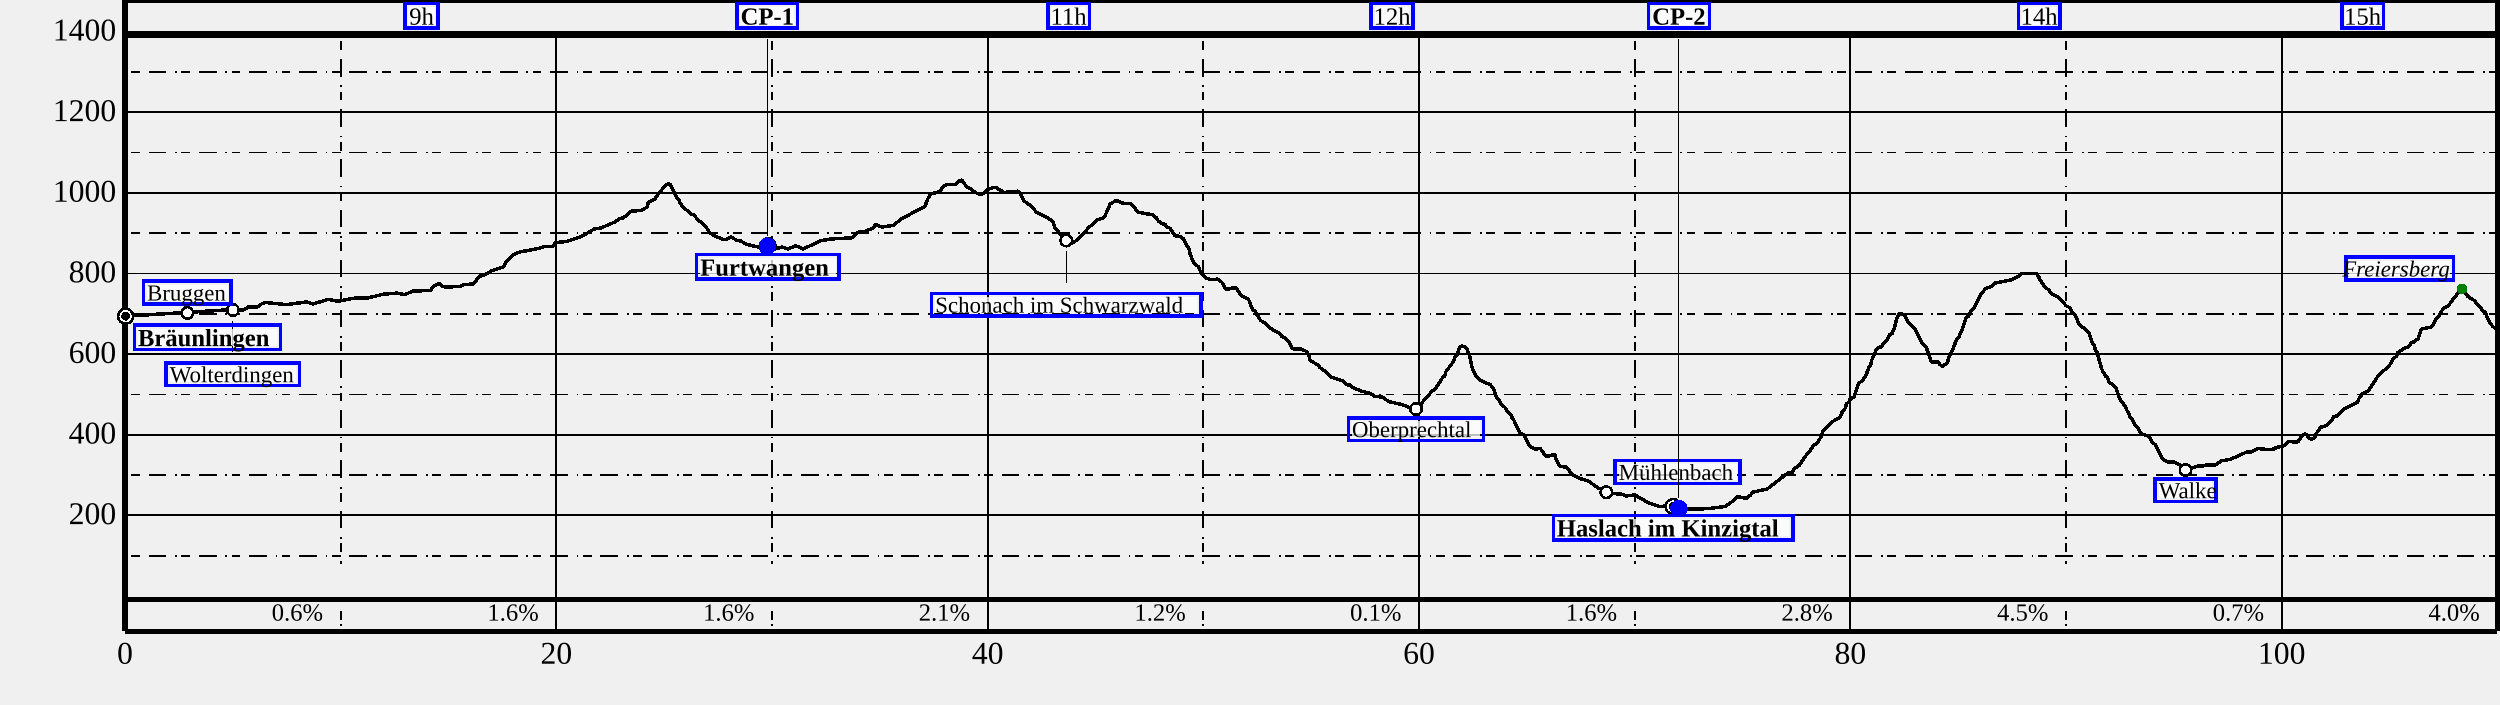
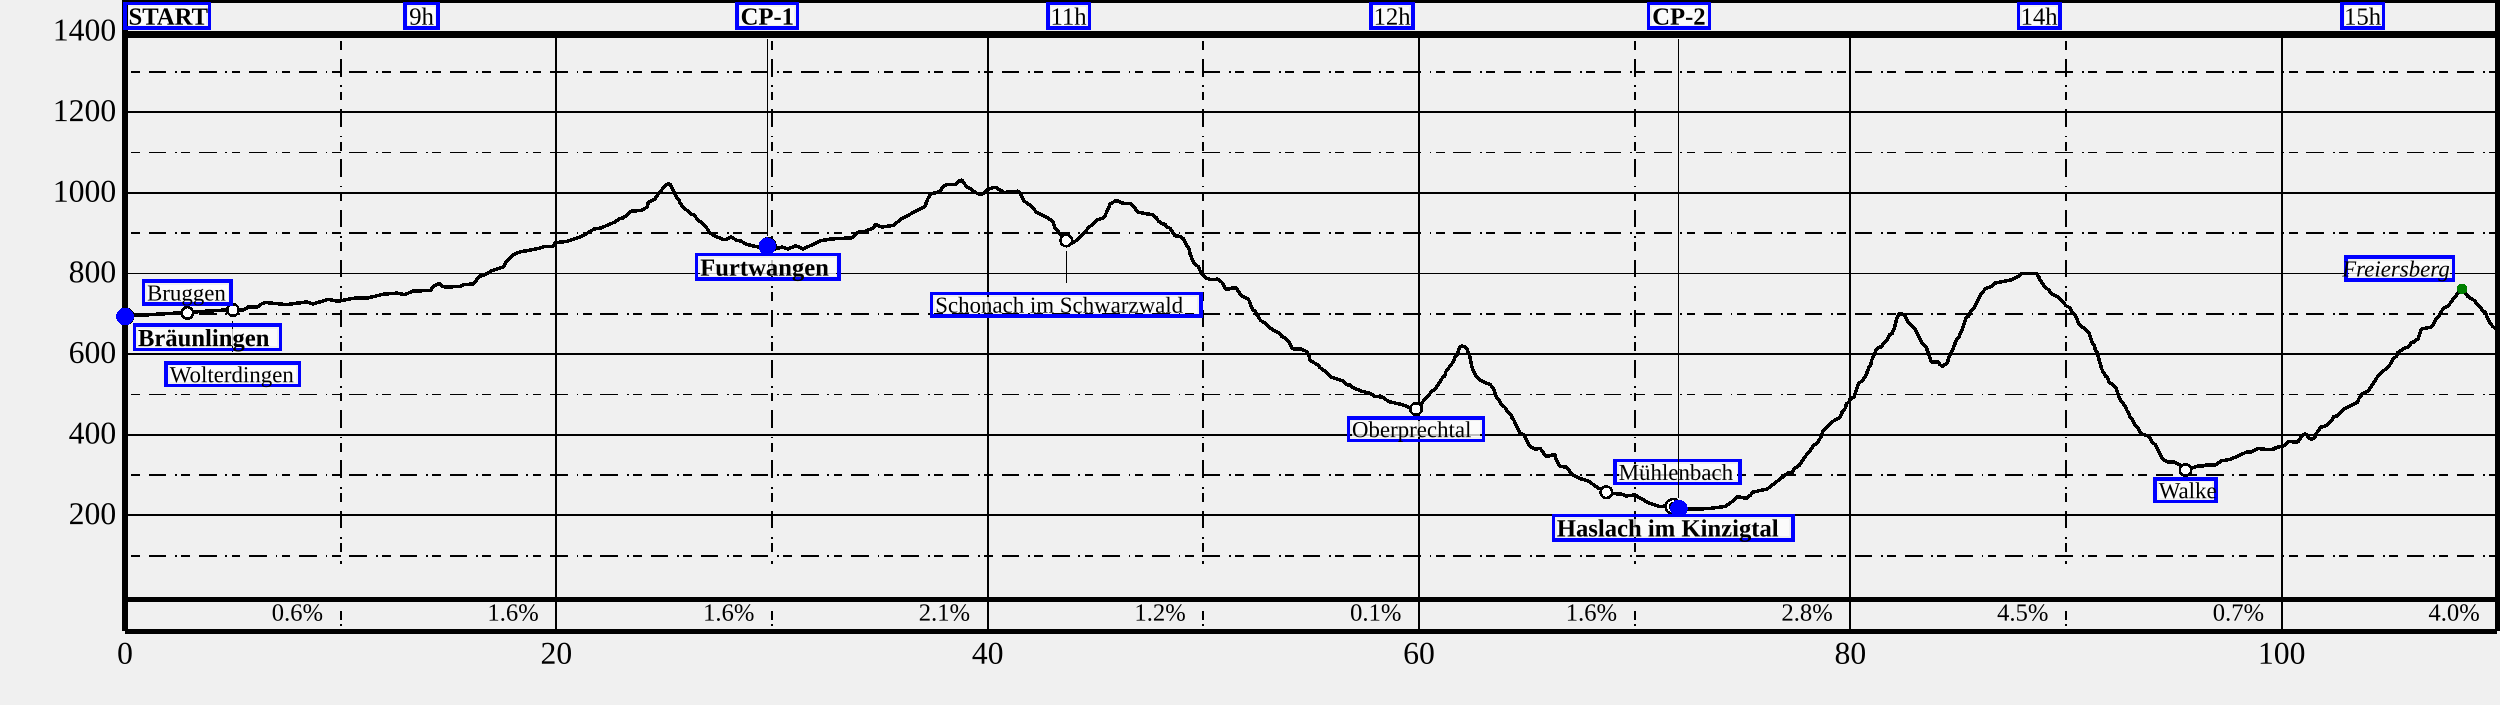
<svg xmlns="http://www.w3.org/2000/svg" height="400" width="1420">
  <g font-size="18" id="world" shape-rendering="crispEdges">
    <g id="BG" />
    <g id="SB" transform="translate(71 360)">
      <text text-anchor="middle" x="0" y="17">
0
</text>
      <text text-anchor="middle" x="245" y="17">
20
</text>
      <text text-anchor="middle" x="490" y="17">
40
</text>
      <text text-anchor="middle" x="735" y="17">
60
</text>
      <text text-anchor="middle" x="980" y="17">
80
</text>
      <text text-anchor="middle" x="1225" y="17">
100
</text>
    </g>
    <g id="SD" transform="translate(71 0)">
      <path d="M0,0 L1347.5,0" stroke="black" stroke-width="3" />
      <path d="M0,0 L0,358.5" stroke="black" stroke-width="3" />
      <path d="M0,358.5 L1347.5,358.5" stroke="black" stroke-width="3" />
      <path d="M1347.5,0 L1347.5,358.5" stroke="black" stroke-width="3" />
      <path d="M0,358.5 L1347.5,358.5" stroke="black" stroke-width="1" />
      <path d="M0,20 L0,358.5" stroke="black" stroke-width="1" />
      <path d="M245,20 L245,358.5" stroke="black" stroke-width="1" />
      <path d="M490,20 L490,358.5" stroke="black" stroke-width="1" />
      <path d="M735,20 L735,358.5" stroke="black" stroke-width="1" />
      <path d="M980,20 L980,358.5" stroke="black" stroke-width="1" />
      <path d="M1225,20 L1225,358.5" stroke="black" stroke-width="1" />
      <path d="M122.5,20 L122.5,320.5" stroke="black" stroke-dasharray="1.0,2.5,5.0,5.0,10.0,5.0" />
      <path d="M367.5,20 L367.5,320.5" stroke="black" stroke-dasharray="1.0,2.5,5.0,5.0,10.0,5.0" />
      <path d="M612.5,20 L612.5,320.5" stroke="black" stroke-dasharray="1.0,2.5,5.0,5.0,10.0,5.0" />
      <path d="M857.5,20 L857.5,320.5" stroke="black" stroke-dasharray="1.0,2.5,5.0,5.0,10.0,5.0" />
      <path d="M1102.5,20 L1102.5,320.5" stroke="black" stroke-dasharray="1.0,2.5,5.0,5.0,10.0,5.0" />
      <path d="M1347.5,20 L1347.5,320.5" stroke="black" stroke-dasharray="1.0,2.5,5.0,5.0,10.0,5.0" />
      <path d="M0,292.714 L1347.5,292.714" stroke="black" stroke-width="1" />
      <path d="M0,246.929 L1347.5,246.929" stroke="black" stroke-width="1" />
      <path d="M0,201.143 L1347.5,201.143" stroke="black" stroke-width="1" />
      <path d="M0,155.357 L1347.5,155.357" stroke="black" stroke-width="1" />
      <path d="M0,109.571 L1347.5,109.571" stroke="black" stroke-width="1" />
      <path d="M0,63.786 L1347.5,63.786" stroke="black" stroke-width="1" />
      <path d="M0,18 L1347.5,18" stroke="black" stroke-width="1" />
      <path d="M0,315.607 L1347.5,315.607" stroke="black" stroke-dasharray="1.0,2.5,5.0,5.0,10.0,5.0" />
      <path d="M0,269.821 L1347.5,269.821" stroke="black" stroke-dasharray="1.0,2.5,5.0,5.0,10.0,5.0" />
      <path d="M0,224.036 L1347.5,224.036" stroke="black" stroke-dasharray="1.0,2.5,5.0,5.0,10.0,5.0" />
      <path d="M0,178.25 L1347.5,178.25" stroke="black" stroke-dasharray="1.0,2.5,5.0,5.0,10.0,5.0" />
      <path d="M0,132.464 L1347.5,132.464" stroke="black" stroke-dasharray="1.0,2.5,5.0,5.0,10.0,5.0" />
      <path d="M0,86.679 L1347.5,86.679" stroke="black" stroke-dasharray="1.0,2.5,5.0,5.0,10.0,5.0" />
      <path d="M0,40.893 L1347.5,40.893" stroke="black" stroke-dasharray="1.0,2.5,5.0,5.0,10.0,5.0" />
      <path d="M0,20 L1347.5,20" stroke="black" stroke-width="3" />
      <text font-size="14" text-anchor="end" x="112.5" y="352.5">
0.6%
</text>
      <text font-size="14" text-anchor="end" x="235" y="352.5">
1.6%
</text>
      <text font-size="14" text-anchor="end" x="357.5" y="352.5">
1.6%
</text>
      <text font-size="14" text-anchor="end" x="480" y="352.5">
2.1%
</text>
      <text font-size="14" text-anchor="end" x="602.5" y="352.5">
1.2%
</text>
      <text font-size="14" text-anchor="end" x="725" y="352.5">
0.1%
</text>
      <text font-size="14" text-anchor="end" x="847.5" y="352.5">
1.6%
</text>
      <text font-size="14" text-anchor="end" x="970" y="352.5">
2.8%
</text>
      <text font-size="14" text-anchor="end" x="1092.5" y="352.5">
4.5%
</text>
      <text font-size="14" text-anchor="end" x="1215" y="352.5">
0.7%
</text>
      <text font-size="14" text-anchor="end" x="1337.5" y="352.5">
4.0%
</text>
      <path d="M122.5,355.5 L122.5,340.5" stroke="black" stroke-dasharray="1.0,2.5,5.0,5.0,10.0,5.0" />
      <path d="M367.5,355.5 L367.5,340.5" stroke="black" stroke-dasharray="1.0,2.5,5.0,5.0,10.0,5.0" />
      <path d="M612.5,355.5 L612.5,340.5" stroke="black" stroke-dasharray="1.0,2.5,5.0,5.0,10.0,5.0" />
      <path d="M857.5,355.5 L857.5,340.5" stroke="black" stroke-dasharray="1.0,2.5,5.0,5.0,10.0,5.0" />
      <path d="M1102.5,355.5 L1102.5,340.5" stroke="black" stroke-dasharray="1.0,2.5,5.0,5.0,10.0,5.0" />
      <path d="M1347.5,355.5 L1347.5,340.5" stroke="black" stroke-dasharray="1.0,2.5,5.0,5.0,10.0,5.0" />
      <path d="M0,340.5 L1347.5,340.5" stroke="black" stroke-width="3" />
      <path d="M0.0,179.6 L58.5,176.0 L67.0,176.2 L70.4,174.2 L75.1,174.4 L78.1,172.3 L79.8,171.8 L91.5,173.0 L103.3,171.5 L106.9,172.6 L115.5,170.0 L120.9,171.1 L130.0,169.4 L137.9,169.2 L146.9,167.1 L154.4,166.5 L159.0,167.4 L163.4,165.3 L173.4,165.0 L175.2,162.7 L177.9,161.2 L178.9,161.3 L180.2,162.8 L183.1,163.0 L190.3,162.7 L193.1,161.5 L198.0,161.4 L201.3,156.7 L203.3,156.6 L208.7,153.6 L215.3,151.5 L216.0,149.3 L216.8,148.2 L220.9,144.5 L224.3,143.1 L235.1,141.1 L238.0,140.0 L243.0,140.0 L244.5,137.8 L251.0,137.1 L259.0,134.5 L266.5,130.1 L270.3,129.5 L278.2,126.1 L280.9,124.2 L283.2,123.7 L287.3,120.0 L293.5,119.5 L296.6,117.5 L297.2,115.1 L300.9,113.0 L303.4,109.4 L307.3,105.1 L308.4,104.6 L309.6,104.6 L313.8,112.8 L314.6,113.4 L315.3,115.4 L317.1,117.9 L320.5,120.5 L320.9,121.3 L323.3,122.2 L326.1,125.9 L326.9,125.9 L330.2,129.2 L332.2,132.5 L333.7,133.0 L334.5,133.9 L340.2,136.1 L341.5,136.1 L344.3,134.5 L347.3,136.5 L349.8,136.9 L352.6,138.6 L358.6,140.1 L362.0,140.5 L365.1,140.0 L369.2,141.4 L373.4,140.3 L376.7,141.4 L381.0,139.6 L385.3,141.4 L394.9,136.8 L401.2,135.7 L413.0,135.1 L416.5,131.9 L419.2,131.8 L425.3,129.4 L426.3,127.3 L429.8,129.0 L436.8,127.9 L440.4,124.6 L454.4,117.2 L455.7,113.5 L457.6,110.1 L462.4,109.0 L465.1,105.8 L466.6,104.8 L471.4,104.9 L473.9,102.8 L475.4,102.3 L478.1,106.2 L480.2,107.0 L482.8,109.2 L485.2,110.4 L487.7,110.0 L490.3,107.5 L493.5,106.4 L494.5,106.4 L499.4,109.3 L507.2,108.6 L508.0,109.1 L510.8,114.3 L515.1,117.2 L517.6,120.5 L523.8,123.5 L527.0,125.9 L528.3,129.8 L530.2,131.7 L530.5,132.5 L534.8,136.9 L537.4,138.2 L540.8,136.4 L547.4,129.3 L552.2,124.9 L556.1,123.6 L558.8,117.9 L559.3,115.9 L562.5,114.2 L563.5,113.9 L566.0,115.3 L571.5,115.8 L575.6,120.6 L583.8,122.0 L585.9,123.8 L586.9,125.5 L589.2,127.1 L590.7,127.4 L591.5,129.0 L593.4,129.5 L596.4,133.9 L599.5,134.3 L600.7,135.5 L601.1,135.3 L602.8,139.1 L604.4,141.4 L604.9,144.1 L607.2,149.6 L609.6,151.4 L611.0,154.5 L612.4,156.4 L614.1,158.0 L616.7,158.7 L620.6,158.6 L623.1,160.4 L625.0,164.0 L625.7,164.5 L630.7,163.1 L634.2,168.0 L637.6,169.6 L638.5,170.8 L640.3,175.5 L641.8,176.8 L645.0,182.0 L647.7,183.6 L651.7,187.3 L655.6,189.3 L657.0,191.0 L659.4,192.3 L660.8,193.7 L662.6,197.2 L663.5,198.1 L667.8,198.1 L671.0,199.6 L672.3,201.5 L673.1,204.4 L673.5,204.9 L678.0,207.6 L678.4,208.6 L682.2,211.2 L684.9,214.2 L691.7,216.3 L694.1,218.5 L696.0,218.8 L697.2,220.1 L702.6,222.3 L706.5,223.1 L709.9,225.1 L714.5,225.6 L717.7,228.1 L725.4,229.8 L730.5,231.9 L734.6,231.4 L735.7,230.6 L737.5,227.7 L740.1,224.7 L742.7,222.0 L744.0,221.3 L748.3,214.6 L749.7,213.4 L750.2,211.2 L754.5,205.4 L755.8,202.1 L756.3,202.1 L758.0,197.5 L759.3,196.5 L761.4,197.3 L762.4,198.5 L763.9,202.7 L765.2,209.0 L767.1,213.2 L769.9,216.0 L775.6,218.6 L777.2,220.5 L778.7,225.1 L779.5,226.4 L780.7,227.3 L781.5,229.3 L783.9,231.5 L785.3,234.0 L787.5,236.2 L787.9,237.4 L788.5,237.9 L792.3,245.8 L794.7,247.1 L797.5,252.7 L798.2,253.2 L798.4,254.0 L801.3,255.1 L803.9,254.7 L806.4,258.4 L807.8,259.3 L812.1,257.9 L813.0,261.3 L814.9,264.8 L818.8,265.4 L822.3,269.8 L826.3,271.8 L831.0,273.1 L836.5,277.0 L844.3,280.3 L849.6,280.6 L852.8,281.7 L857.5,281.1 L865.7,285.8 L871.9,287.7 L875.9,287.3 L885.4,289.2 L899.5,288.9 L909.0,287.6 L912.8,284.9 L915.7,282.0 L920.8,283.1 L923.4,281.2 L924.1,279.8 L924.7,279.5 L932.7,277.8 L944.6,268.6 L946.9,268.5 L948.3,266.1 L951.0,264.3 L954.6,259.0 L958.2,254.6 L958.6,253.4 L961.4,251.4 L963.2,248.3 L964.5,244.6 L971.1,238.5 L973.9,237.4 L975.1,235.1 L975.3,234.1 L977.2,231.7 L977.8,229.2 L979.1,228.5 L979.7,226.9 L982.1,225.4 L984.8,217.5 L987.0,216.3 L989.2,212.3 L990.5,208.6 L991.5,207.4 L992.2,204.4 L994.1,200.4 L994.8,198.3 L996.5,197.1 L997.1,197.3 L998.3,196.1 L998.6,195.1 L1000.8,193.4 L1002.6,189.8 L1003.8,189.5 L1004.3,187.6 L1004.9,186.6 L1006.6,180.2 L1007.8,178.2 L1009.3,178.2 L1011.0,179.4 L1012.8,183.0 L1016.6,186.8 L1020.4,194.4 L1023.1,197.2 L1025.7,204.9 L1026.0,205.5 L1030.1,205.5 L1030.9,207.1 L1032.5,208.2 L1035.2,205.7 L1035.8,203.4 L1037.3,200.4 L1039.4,195.5 L1039.6,194.5 L1041.0,191.9 L1042.0,191.5 L1042.2,189.9 L1043.2,188.0 L1045.8,180.4 L1046.9,179.8 L1048.7,176.3 L1050.0,175.3 L1054.1,167.0 L1055.4,165.6 L1057.0,163.8 L1060.5,162.6 L1061.9,160.9 L1071.5,158.9 L1075.9,156.7 L1077.3,155.3 L1085.8,155.3 L1087.0,157.2 L1087.6,158.8 L1090.5,163.1 L1092.5,164.5 L1094.7,167.2 L1098.1,168.7 L1102.6,173.7 L1104.9,174.9 L1106.1,177.8 L1106.9,177.9 L1108.4,180.3 L1109.9,184.3 L1111.5,185.8 L1112.7,186.0 L1115.5,189.1 L1116.6,192.5 L1118.0,195.8 L1118.4,195.8 L1119.4,199.6 L1119.9,199.6 L1122.7,209.3 L1123.6,211.5 L1123.9,211.5 L1125.3,214.1 L1125.8,214.1 L1126.9,216.8 L1130.8,220.3 L1131.3,221.3 L1131.7,223.2 L1133.8,228.2 L1135.2,229.2 L1135.4,230.2 L1136.2,230.6 L1137.0,233.0 L1137.8,234.0 L1138.9,236.8 L1140.0,237.8 L1140.9,239.9 L1142.6,242.7 L1143.1,242.7 L1143.8,244.3 L1145.6,246.4 L1149.8,247.9 L1151.4,251.3 L1153.2,252.5 L1157.3,260.6 L1160.1,262.4 L1164.1,262.4 L1167.0,264.0 L1168.3,265.8 L1171.1,266.7 L1178.4,264.4 L1179.8,264.8 L1182.0,264.1 L1187.5,264.0 L1190.9,261.7 L1195.9,260.9 L1205.2,256.7 L1207.6,256.9 L1211.5,254.7 L1217.3,255.4 L1221.1,255.0 L1221.6,254.2 L1226.6,253.1 L1229.1,250.8 L1233.7,251.1 L1234.4,250.7 L1236.3,247.7 L1238.1,246.6 L1238.6,246.5 L1241.2,249.4 L1243.0,249.2 L1244.0,248.4 L1244.3,246.7 L1247.3,242.6 L1250.4,241.8 L1253.7,238.5 L1254.3,236.8 L1256.7,236.1 L1260.2,232.4 L1268.2,228.3 L1268.8,226.5 L1270.8,223.7 L1274.4,221.8 L1279.6,213.7 L1282.2,210.9 L1285.0,209.1 L1287.0,206.4 L1288.0,204.2 L1290.2,202.3 L1290.9,200.2 L1295.2,197.5 L1296.5,197.4 L1299.0,194.4 L1300.0,194.4 L1302.6,192.2 L1303.9,187.9 L1305.1,186.7 L1309.4,185.9 L1310.9,184.6 L1312.4,181.6 L1314.1,179.9 L1316.7,175.2 L1319.6,173.8 L1323.1,168.8 L1323.6,168.8 L1324.6,167.1 L1326.8,165.0 L1327.8,165.1 L1330.7,168.3 L1334.6,170.8 L1335.4,172.4 L1337.8,174.5 L1339.3,176.7 L1340.4,177.1 L1343.2,183.3 L1343.6,183.3 L1344.7,185.3 L1347.4,187.1 L1347.4,187.1" fill="transparent" id="track" stroke="black" stroke-linejoin="miter" stroke-miterlimit="1" stroke-width="2" />
      <g>
        <g />
        <g transform="translate(1270.938 17)">
          <rect fill="white" fill-opacity="0.75" height="10" id="label-bg" width="19.625" x="-9.812" y="-13" />
          <rect fill="none" height="14" id="label-dbg" stroke="blue" stroke-width="2" width="23.625" x="-11.812" y="-15" />
          <text font-size="14.0" font-style="normal" font-weight="normal" id="" text-anchor="middle" x="0.000" y="-3.000">
15h
</text>
        </g>
        <g />
        <g transform="translate(1087.188 17)">
          <rect fill="white" fill-opacity="0.75" height="10" id="label-bg" width="19.625" x="-9.812" y="-13" />
          <rect fill="none" height="14" id="label-dbg" stroke="blue" stroke-width="2" width="23.625" x="-11.812" y="-15" />
          <text font-size="14.0" font-style="normal" font-weight="normal" id="" text-anchor="middle" x="0.000" y="-3.000">
14h
</text>
        </g>
        <g />
        <g transform="translate(719.6875 17)">
          <rect fill="white" fill-opacity="0.75" height="10" id="label-bg" width="19.625" x="-9.812" y="-13" />
          <rect fill="none" height="14" id="label-dbg" stroke="blue" stroke-width="2" width="23.625" x="-11.812" y="-15" />
          <text font-size="14.0" font-style="normal" font-weight="normal" id="" text-anchor="middle" x="0.000" y="-3.000">
12h
</text>
        </g>
        <g />
        <g transform="translate(535.9375 17)">
          <rect fill="white" fill-opacity="0.75" height="10" id="label-bg" width="19.625" x="-9.812" y="-13" />
          <rect fill="none" height="14" id="label-dbg" stroke="blue" stroke-width="2" width="23.625" x="-11.812" y="-15" />
          <text font-size="14.0" font-style="normal" font-weight="normal" id="" text-anchor="middle" x="0.000" y="-3.000">
11h
</text>
        </g>
        <g />
        <g transform="translate(168.4375 17)">
          <rect fill="white" fill-opacity="0.75" height="10" id="label-bg" width="14.817" x="-7.409" y="-13" />
          <rect fill="none" height="14" id="label-dbg" stroke="blue" stroke-width="2" width="18.817" x="-9.409" y="-15" />
          <text font-size="14.0" font-style="normal" font-weight="normal" id="" text-anchor="middle" x="0.000" y="-3.000">
 9h
</text>
        </g>
        <g>
-           <circle cx="1327.479" cy="164.034" fill="Green" id="12/wp" r="3" />
+           <circle cx="1327.479" cy="164.034" fill="Green" id="13/wp" r="3" />
        </g>
        <g transform="translate(1327.479 164.0335)">
          <rect fill="white" fill-opacity="0.75" height="9" id="label-bg" width="57.019" x="-64.019" y="-16" />
          <rect fill="none" height="13" id="label-dbg" stroke="blue" stroke-width="2" width="61.019" x="-66.019" y="-18" />
-           <text font-size="13.0" font-style="italic" font-weight="normal" id="12/wp/text" text-anchor="end" x="-7.000" y="-7.000">
+           <text font-size="13.0" font-style="italic" font-weight="normal" id="13/wp/text" text-anchor="end" x="-7.000" y="-7.000">
Freiersberg
</text>
        </g>
        <g>
-           <circle cx="61.305" cy="176.098" fill="Black" id="11/wp" r="4" />
-           <circle cx="61.305" cy="176.098" fill="white" id="11/wp-little-white" r="2.5" />
+           <circle cx="61.305" cy="176.098" fill="Black" id="12/wp" r="4" />
+           <circle cx="61.305" cy="176.098" fill="white" id="12/wp-little-white" r="2.5" />
        </g>
        <g transform="translate(61.30526 176.0981)">
          <rect fill="white" fill-opacity="0.75" height="9" id="label-bg" width="71.742" x="-35.871" y="32" />
          <rect fill="none" height="13" id="label-dbg" stroke="blue" stroke-width="2" width="75.742" x="-37.871" y="30" />
-           <text font-size="13.0" font-style="normal" font-weight="normal" id="11/wp/text" text-anchor="start" x="-35.871" y="41.000">
+           <text font-size="13.0" font-style="normal" font-weight="normal" id="12/wp/text" text-anchor="start" x="-35.871" y="41.000">
Wolterdingen
</text>
        </g>
        <path d="M61.31,200.10 L61.31,182.10" id="link" stroke="black" stroke-linejoin="miter" stroke-miterlimit="1" stroke-width="0.5" />
        <g>
-           <circle cx="35.414" cy="177.701" fill="Black" id="10/wp" r="4" />
-           <circle cx="35.414" cy="177.701" fill="white" id="10/wp-little-white" r="2.5" />
+           <circle cx="35.414" cy="177.701" fill="Black" id="11/wp" r="4" />
+           <circle cx="35.414" cy="177.701" fill="white" id="11/wp-little-white" r="2.5" />
        </g>
        <g transform="translate(35.41362 177.7006)">
          <rect fill="white" fill-opacity="0.75" height="9" id="label-bg" width="45.802" x="-22.901" y="-16" />
          <rect fill="none" height="13" id="label-dbg" stroke="blue" stroke-width="2" width="49.802" x="-24.901" y="-18" />
-           <text font-size="13.0" font-style="normal" font-weight="normal" id="10/wp/text" text-anchor="start" x="-22.901" y="-7.000">
+           <text font-size="13.0" font-style="normal" font-weight="normal" id="11/wp/text" text-anchor="start" x="-22.901" y="-7.000">
Bruggen
</text>
        </g>
        <g>
-           <circle cx="1170.372" cy="266.96" fill="Black" id="9/wp" r="4" />
-           <circle cx="1170.372" cy="266.96" fill="white" id="9/wp-little-white" r="2.5" />
+           <circle cx="1170.372" cy="266.96" fill="Black" id="10/wp" r="4" />
+           <circle cx="1170.372" cy="266.96" fill="white" id="10/wp-little-white" r="2.5" />
        </g>
        <g transform="translate(1170.372 266.9598)">
          <rect fill="white" fill-opacity="0.75" height="9" id="label-bg" width="30.407" x="-15.204" y="7" />
          <rect fill="none" height="13" id="label-dbg" stroke="blue" stroke-width="2" width="34.407" x="-17.204" y="5" />
-           <text font-size="13.0" font-style="normal" font-weight="normal" id="9/wp/text" text-anchor="start" x="-15.204" y="16.000">
+           <text font-size="13.0" font-style="normal" font-weight="normal" id="10/wp/text" text-anchor="start" x="-15.204" y="16.000">
Walke
</text>
        </g>
        <g>
-           <circle cx="733.27" cy="232.277" fill="Black" id="8/wp" r="4" />
-           <circle cx="733.27" cy="232.277" fill="white" id="8/wp-little-white" r="2.5" />
+           <circle cx="733.27" cy="232.277" fill="Black" id="9/wp" r="4" />
+           <circle cx="733.27" cy="232.277" fill="white" id="9/wp-little-white" r="2.5" />
        </g>
        <g transform="translate(733.2697 232.2771)">
          <rect fill="white" fill-opacity="0.75" height="9" id="label-bg" width="72.743" x="-36.371" y="7" />
          <rect fill="none" height="13" id="label-dbg" stroke="blue" stroke-width="2" width="76.743" x="-38.371" y="5" />
-           <text font-size="13.0" font-style="normal" font-weight="normal" id="8/wp/text" text-anchor="start" x="-36.371" y="16.000">
+           <text font-size="13.0" font-style="normal" font-weight="normal" id="9/wp/text" text-anchor="start" x="-36.371" y="16.000">
Oberprechtal
</text>
        </g>
        <g>
-           <circle cx="841.407" cy="279.597" fill="Black" id="6/wp" r="4" />
-           <circle cx="841.407" cy="279.597" fill="white" id="6/wp-little-white" r="2.5" />
+           <circle cx="841.407" cy="279.597" fill="Black" id="7/wp" r="4" />
+           <circle cx="841.407" cy="279.597" fill="white" id="7/wp-little-white" r="2.5" />
        </g>
        <g transform="translate(841.4073 279.5967)">
          <rect fill="white" fill-opacity="0.75" height="9" id="label-bg" width="66.97" x="7" y="-16" />
          <rect fill="none" height="13" id="label-dbg" stroke="blue" stroke-width="2" width="70.97" x="5" y="-18" />
-           <text font-size="13.0" font-style="normal" font-weight="normal" id="6/wp/text" text-anchor="start" x="7.000" y="-7.000">
+           <text font-size="13.0" font-style="normal" font-weight="normal" id="7/wp/text" text-anchor="start" x="7.000" y="-7.000">
Mühlenbach
</text>
        </g>
        <g>
-           <circle cx="534.638" cy="136.608" fill="Black" id="5/wp" r="4" />
-           <circle cx="534.638" cy="136.608" fill="white" id="5/wp-little-white" r="2.5" />
+           <circle cx="534.638" cy="136.608" fill="Black" id="6/wp" r="4" />
+           <circle cx="534.638" cy="136.608" fill="white" id="6/wp-little-white" r="2.5" />
        </g>
        <g transform="translate(534.6379 136.6079)">
          <rect fill="white" fill-opacity="0.75" height="9" id="label-bg" width="148.87" x="-74.435" y="32" />
          <rect fill="none" height="13" id="label-dbg" stroke="blue" stroke-width="2" width="152.87" x="-76.435" y="30" />
-           <text font-size="13.0" font-style="normal" font-weight="normal" id="5/wp/text" text-anchor="start" x="-74.435" y="41.000">
+           <text font-size="13.0" font-style="normal" font-weight="normal" id="6/wp/text" text-anchor="start" x="-74.435" y="41.000">
Schonach im Schwarzwald
</text>
        </g>
        <path d="M534.64,160.61 L534.64,142.61" id="link" stroke="black" stroke-linejoin="miter" stroke-miterlimit="1" stroke-width="0.5" />
        <g>
-           <circle cx="0.343" cy="179.601" fill="Black" id="4/wp" r="5" />
-           <circle cx="0.343" cy="179.601" fill="white" id="4/wp-little-white" r="3.5" />
-           <circle cx="0.343" cy="179.601" fill="black" id="4/wp-little-white" r="2.5" />
+           <circle cx="0.343" cy="179.601" fill="Black" id="5/wp" r="5" />
+           <circle cx="0.343" cy="179.601" fill="white" id="5/wp-little-white" r="3.5" />
+           <circle cx="0.343" cy="179.601" fill="black" id="5/wp-little-white" r="2.5" />
        </g>
        <g transform="translate(0.3425899 179.6007)">
          <rect fill="white" fill-opacity="0.75" height="10" id="label-bg" width="79.069" x="7" y="7" />
          <rect fill="none" height="14" id="label-dbg" stroke="blue" stroke-width="2" width="83.069" x="5" y="5" />
-           <text font-size="14.0" font-style="normal" font-weight="bold" id="4/wp/text" text-anchor="start" x="7.000" y="17.000">
+           <text font-size="14.0" font-style="normal" font-weight="bold" id="5/wp/text" text-anchor="start" x="7.000" y="17.000">
Bräunlingen
</text>
        </g>
        <g>
-           <circle cx="879.335" cy="287.701" fill="Black" id="3/wp" r="5" />
-           <circle cx="879.335" cy="287.701" fill="white" id="3/wp-little-white" r="3.5" />
-           <circle cx="879.335" cy="287.701" fill="black" id="3/wp-little-white" r="2.5" />
+           <circle cx="879.335" cy="287.701" fill="Black" id="4/wp" r="5" />
+           <circle cx="879.335" cy="287.701" fill="white" id="4/wp-little-white" r="3.5" />
+           <circle cx="879.335" cy="287.701" fill="black" id="4/wp-little-white" r="2.5" />
        </g>
        <g transform="translate(879.3353 287.7007)">
          <rect fill="white" fill-opacity="0.75" height="10" id="label-bg" width="132.138" x="-66.069" y="7" />
          <rect fill="none" height="14" id="label-dbg" stroke="blue" stroke-width="2" width="136.138" x="-68.069" y="5" />
-           <text font-size="14.0" font-style="normal" font-weight="bold" id="3/wp/text" text-anchor="start" x="-66.069" y="17.000">
+           <text font-size="14.0" font-style="normal" font-weight="bold" id="4/wp/text" text-anchor="start" x="-66.069" y="17.000">
Haslach im Kinzigtal
</text>
        </g>
        <g>
-           <circle cx="365.137" cy="139.584" fill="Black" id="2/wp" r="5" />
-           <circle cx="365.137" cy="139.584" fill="white" id="2/wp-little-white" r="3.5" />
-           <circle cx="365.137" cy="139.584" fill="black" id="2/wp-little-white" r="2.5" />
+           <circle cx="365.137" cy="139.584" fill="Black" id="3/wp" r="5" />
+           <circle cx="365.137" cy="139.584" fill="white" id="3/wp-little-white" r="3.5" />
+           <circle cx="365.137" cy="139.584" fill="black" id="3/wp-little-white" r="2.5" />
        </g>
        <g transform="translate(365.1373 139.584)">
          <rect fill="white" fill-opacity="0.75" height="10" id="label-bg" width="76.88" x="-38.44" y="7" />
          <rect fill="none" height="14" id="label-dbg" stroke="blue" stroke-width="2" width="80.88" x="-40.44" y="5" />
-           <text font-size="14.0" font-style="normal" font-weight="bold" id="2/wp/text" text-anchor="start" x="-38.440" y="17.000">
+           <text font-size="14.0" font-style="normal" font-weight="bold" id="3/wp/text" text-anchor="start" x="-38.440" y="17.000">
Furtwangen
</text>
        </g>
        <g>
-           <circle cx="882.614" cy="288.891" fill="Blue" id="1/wp" r="5" />
+           <circle cx="882.614" cy="288.891" fill="Blue" id="2/wp" r="5" />
        </g>
        <g transform="translate(882.614 288.8912)">
          <rect fill="white" fill-opacity="0.75" height="10" id="label-bg" width="30.559" x="-15.279" y="-284.891" />
          <rect fill="none" height="14" id="label-dbg" stroke="blue" stroke-width="2" width="34.559" x="-17.279" y="-286.891" />
-           <text font-size="14.0" font-style="normal" font-weight="bold" id="1/wp/text" text-anchor="middle" x="-0.000" y="-274.891">
+           <text font-size="14.0" font-style="normal" font-weight="bold" id="2/wp/text" text-anchor="middle" x="-0.000" y="-274.891">
CP-2
</text>
        </g>
        <path d="M882.61,22.00 L882.61,282.89" id="link" stroke="black" stroke-linejoin="miter" stroke-miterlimit="1" stroke-width="0.5" />
        <g>
-           <circle cx="364.819" cy="139.836" fill="Blue" id="0/wp" r="5" />
+           <circle cx="364.819" cy="139.836" fill="Blue" id="1/wp" r="5" />
        </g>
        <g transform="translate(364.8191 139.8358)">
          <rect fill="white" fill-opacity="0.75" height="10" id="label-bg" width="30.559" x="-15.279" y="-135.836" />
          <rect fill="none" height="14" id="label-dbg" stroke="blue" stroke-width="2" width="34.559" x="-17.279" y="-137.836" />
-           <text font-size="14.0" font-style="normal" font-weight="bold" id="0/wp/text" text-anchor="middle" x="0.000" y="-125.836">
+           <text font-size="14.0" font-style="normal" font-weight="bold" id="1/wp/text" text-anchor="middle" x="0.000" y="-125.836">
CP-1
</text>
        </g>
        <path d="M364.82,22.00 L364.82,133.84" id="link" stroke="black" stroke-linejoin="miter" stroke-miterlimit="1" stroke-width="0.5" />
+         <g>
+           <circle cx="0" cy="179.761" fill="Blue" id="0/wp" r="5" />
+         </g>
+         <g transform="translate(0 179.7609)">
+           <rect fill="white" fill-opacity="0.75" height="10" id="label-bg" width="43.963" x="2" y="-175.761" />
+           <rect fill="none" height="14" id="label-dbg" stroke="blue" stroke-width="2" width="47.963" x="0" y="-177.761" />
+           <text font-size="14.0" font-style="normal" font-weight="bold" id="0/wp/text" text-anchor="start" x="2.000" y="-165.761">
+ START
+ </text>
+         </g>
+         <path d="M0.00,22.00 L0.00,173.76" id="link" stroke="black" stroke-linejoin="miter" stroke-miterlimit="1" stroke-width="0.5" />
      </g>
    </g>
    <g id="SL" transform="translate(0 0)">
      <text text-anchor="end" x="66" y="297.714">
200
</text>
      <text text-anchor="end" x="66" y="251.929">
400
</text>
      <text text-anchor="end" x="66" y="206.143">
600
</text>
      <text text-anchor="end" x="66" y="160.357">
800
</text>
      <text text-anchor="end" x="66" y="114.571">
1000
</text>
      <text text-anchor="end" x="66" y="68.786">
1200
</text>
      <text text-anchor="end" x="66" y="23">
1400
</text>
    </g>
  </g>
</svg>
